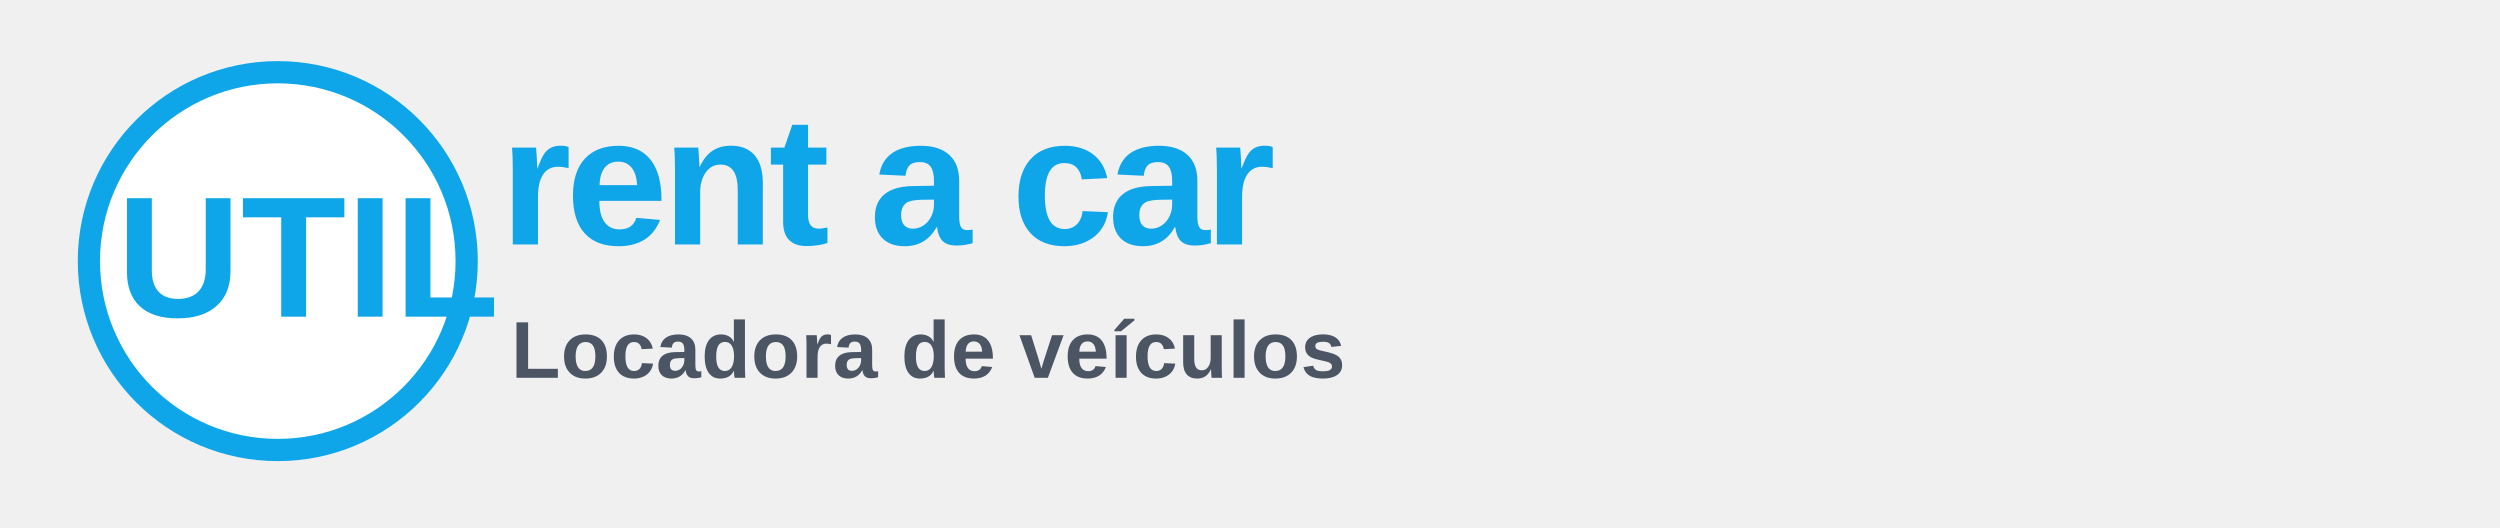
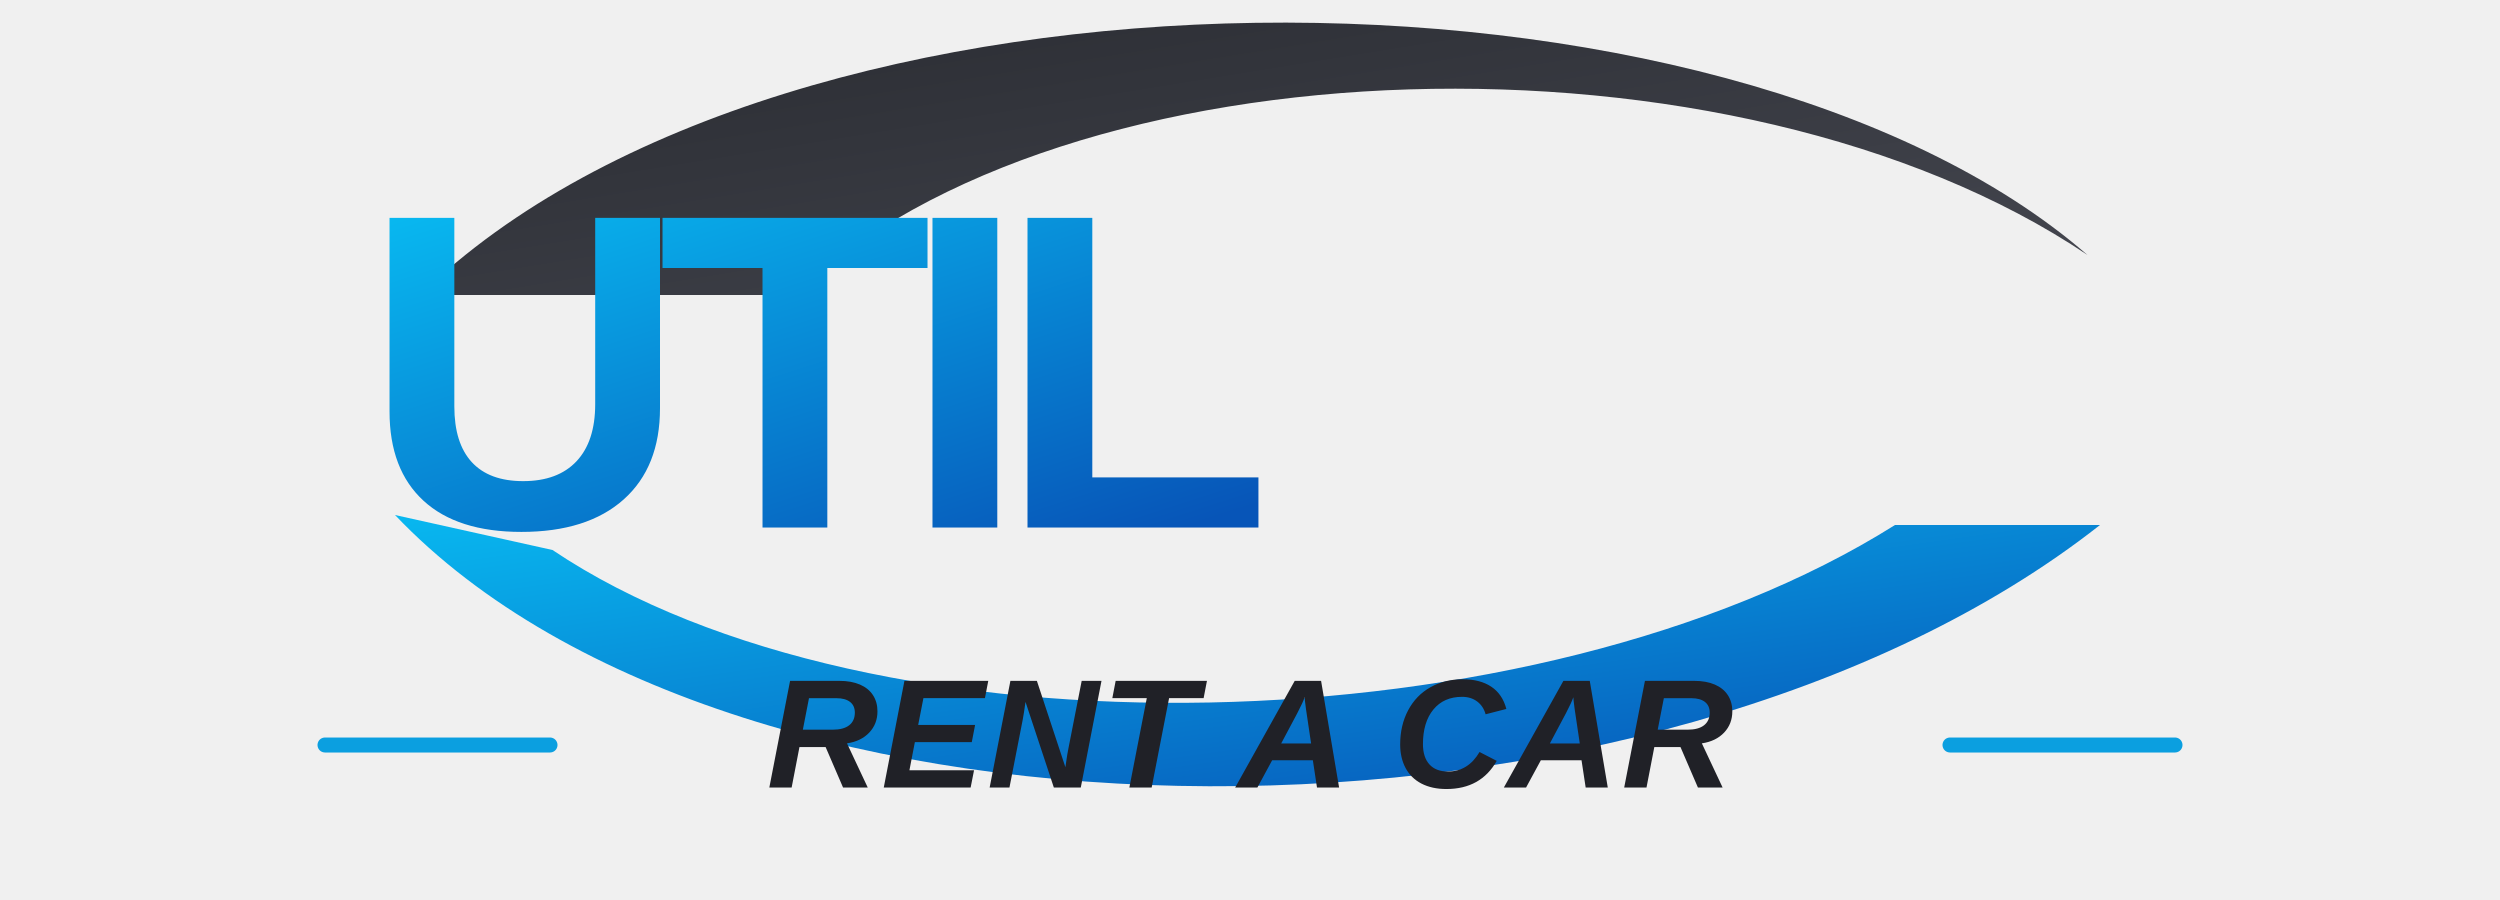
- <svg xmlns="http://www.w3.org/2000/svg" viewBox="0 0 900 190" role="img" aria-labelledby="title desc">
-   <g transform="translate(24 20)">
-     <circle cx="76" cy="74" r="68" fill="#ffffff" stroke="#0ea5e9" stroke-width="8" />
-     <text x="18" y="94" font-family="Arial, Helvetica, sans-serif" font-size="62" font-weight="800" fill="#0ea5e9">UTIL</text>
+ <svg xmlns="http://www.w3.org/2000/svg" viewBox="0 0 1000 360" role="img" aria-labelledby="title desc">
+   <defs>
+     <linearGradient id="blue" x1="0" y1="0" x2="0.9" y2="1">
+       <stop offset="0" stop-color="#08b8f0" />
+       <stop offset="1" stop-color="#0755b8" />
+     </linearGradient>
+     <linearGradient id="black" x1="0" y1="0" x2="1" y2="1">
+       <stop offset="0" stop-color="#292b31" />
+       <stop offset="1" stop-color="#454750" />
+     </linearGradient>
+   </defs>
+   <path d="M168 118 C315 -25 690 -24 835 102 C694 7 425 15 318 118 Z" fill="url(#black)" />
+   <path d="M158 206 C295 350 662 350 840 210 L758 210 C615 300 349 306 221 220 Z" fill="url(#blue)" />
+   <g fill="url(#blue)" font-family="Arial, Helvetica, sans-serif" font-weight="900" font-stretch="condensed" letter-spacing="-12">
+     <text x="145" y="211" font-size="180">UTIL</text>
  </g>
-   <text x="180" y="88" font-family="Arial, Helvetica, sans-serif" font-size="66" font-weight="800" letter-spacing="-2" fill="#0ea5e9">rent a car</text>
-   <text x="184" y="136" font-family="Arial, Helvetica, sans-serif" font-size="29" font-weight="700" letter-spacing="0.2" fill="#4b5563">Locadora de veículos</text>
+   <path d="M130 298 H220 M780 298 H870" stroke="#0b9fe0" stroke-width="6" stroke-linecap="round" />
+   <text x="500" y="315" text-anchor="middle" fill="#202127" font-family="Arial, Helvetica, sans-serif" font-size="62" font-style="italic" font-weight="900" letter-spacing="1">RENT A CAR</text>
</svg>
